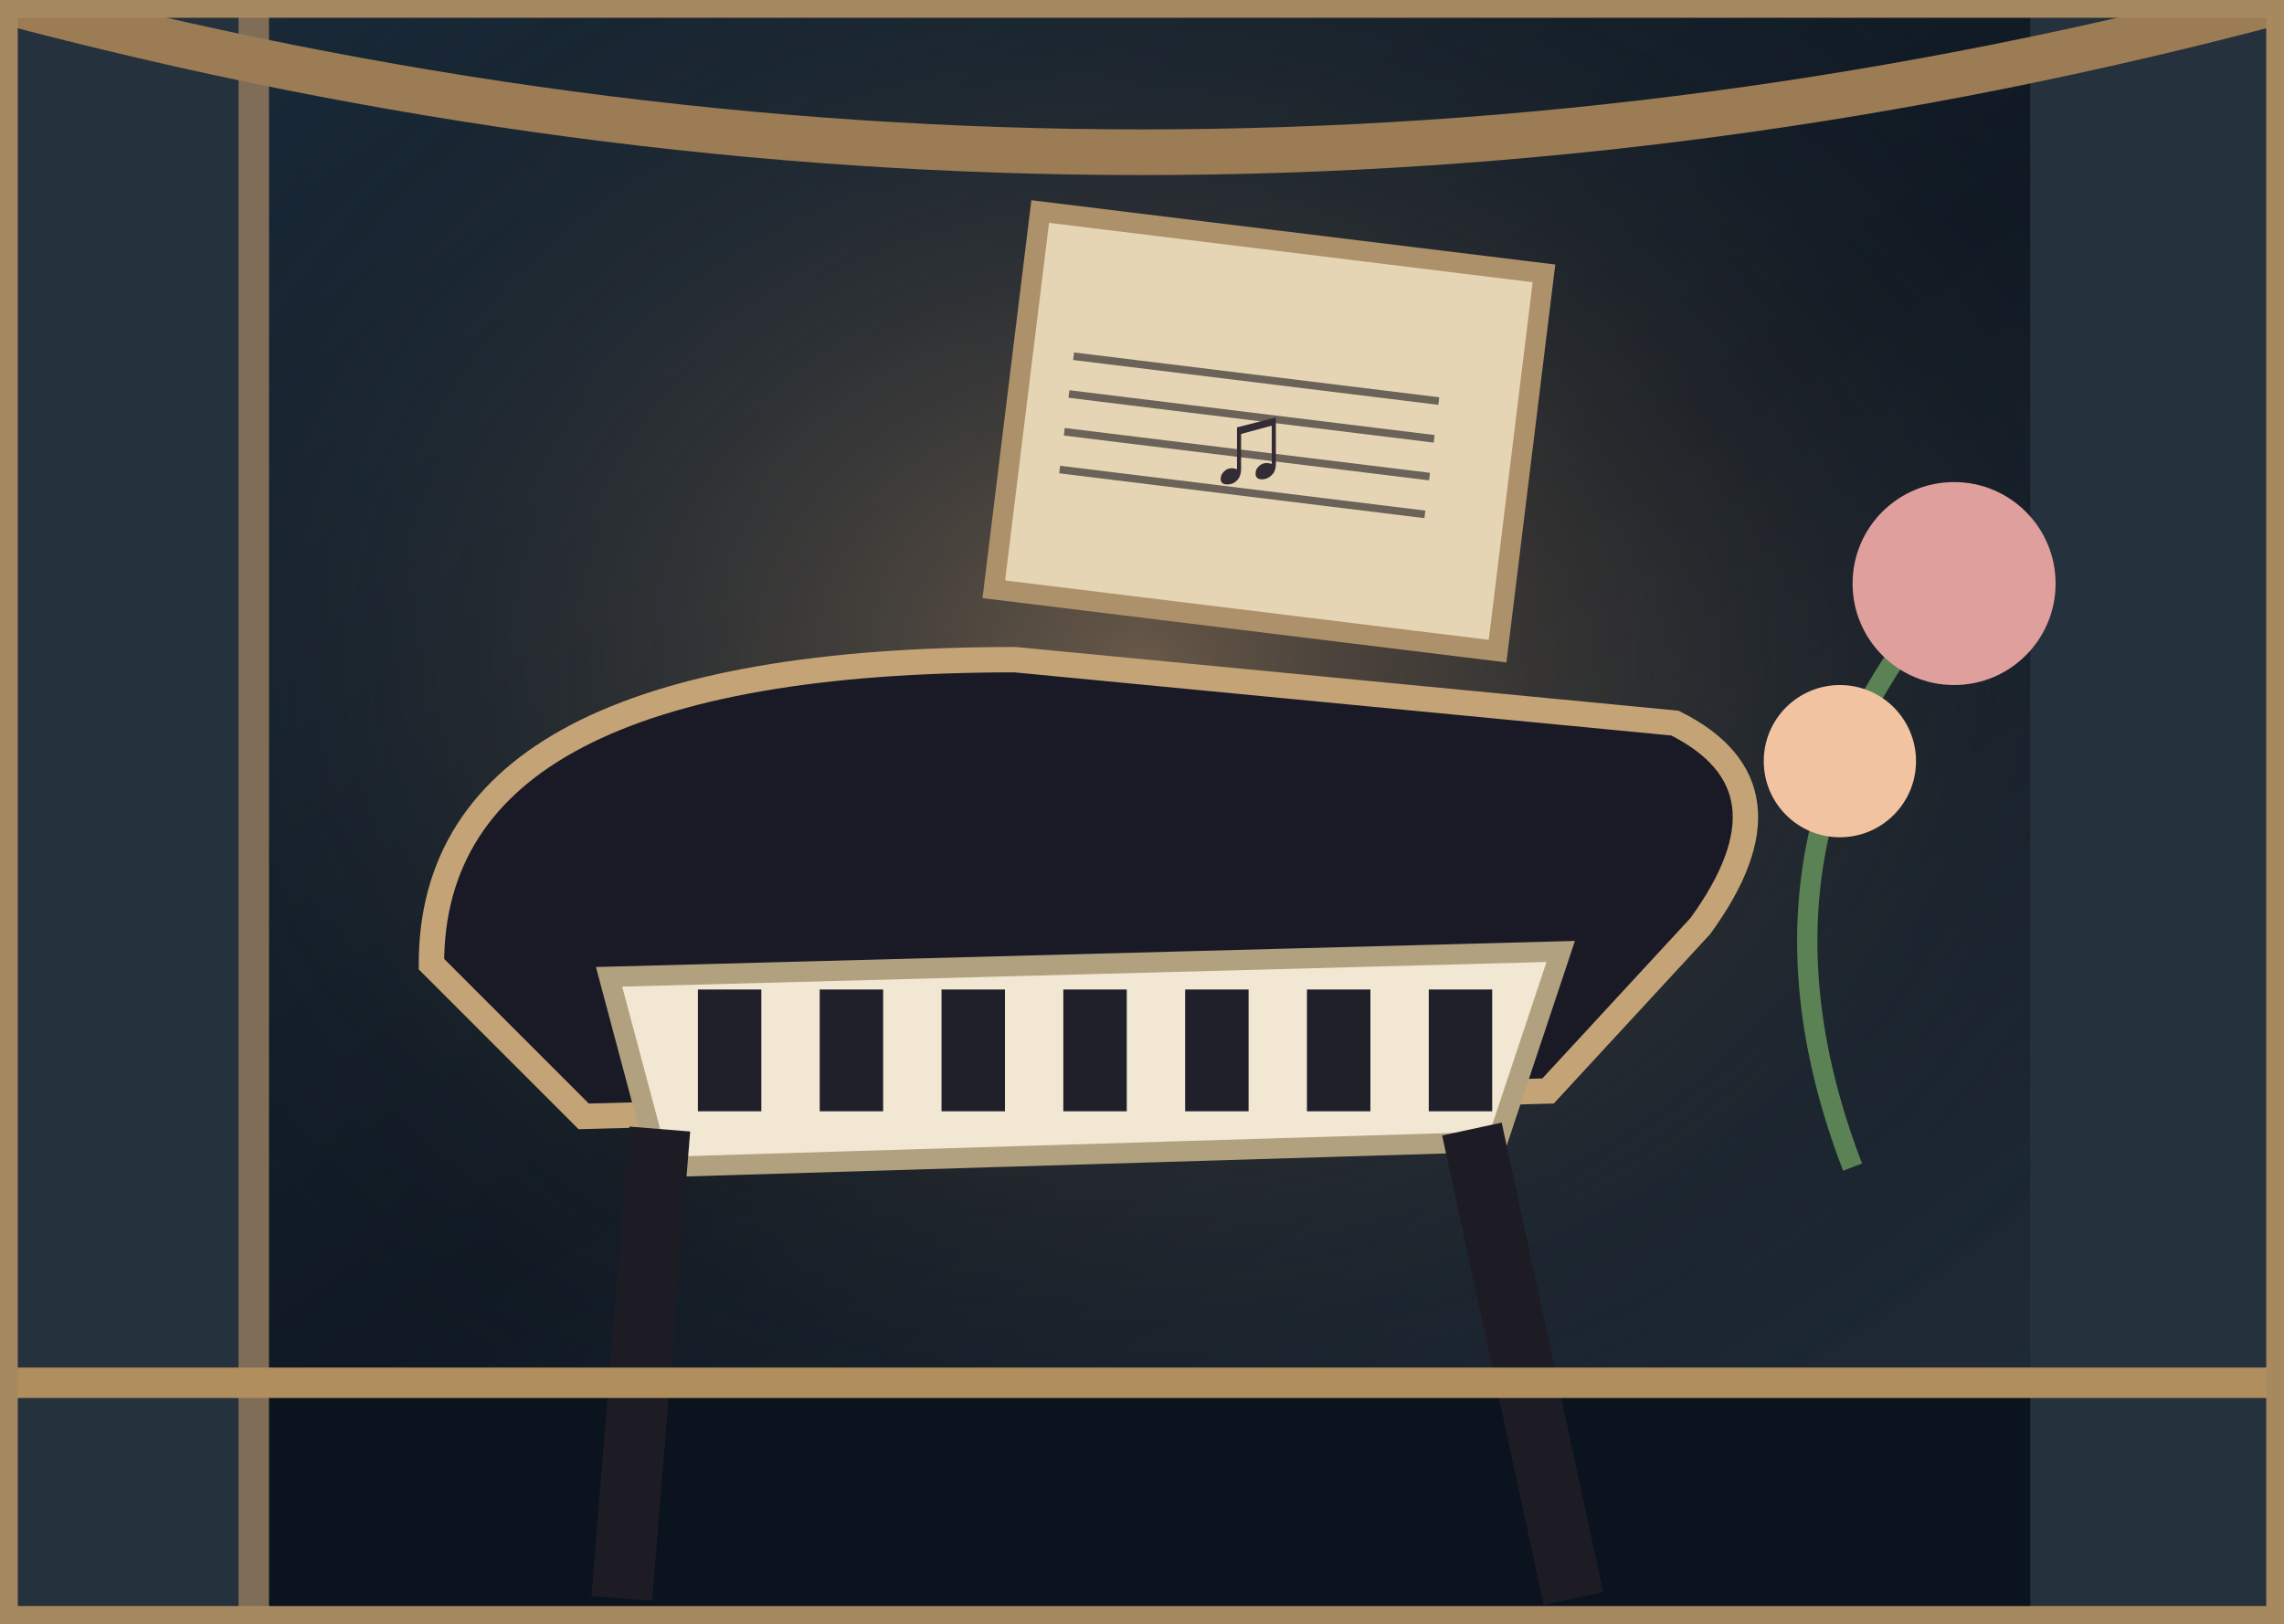
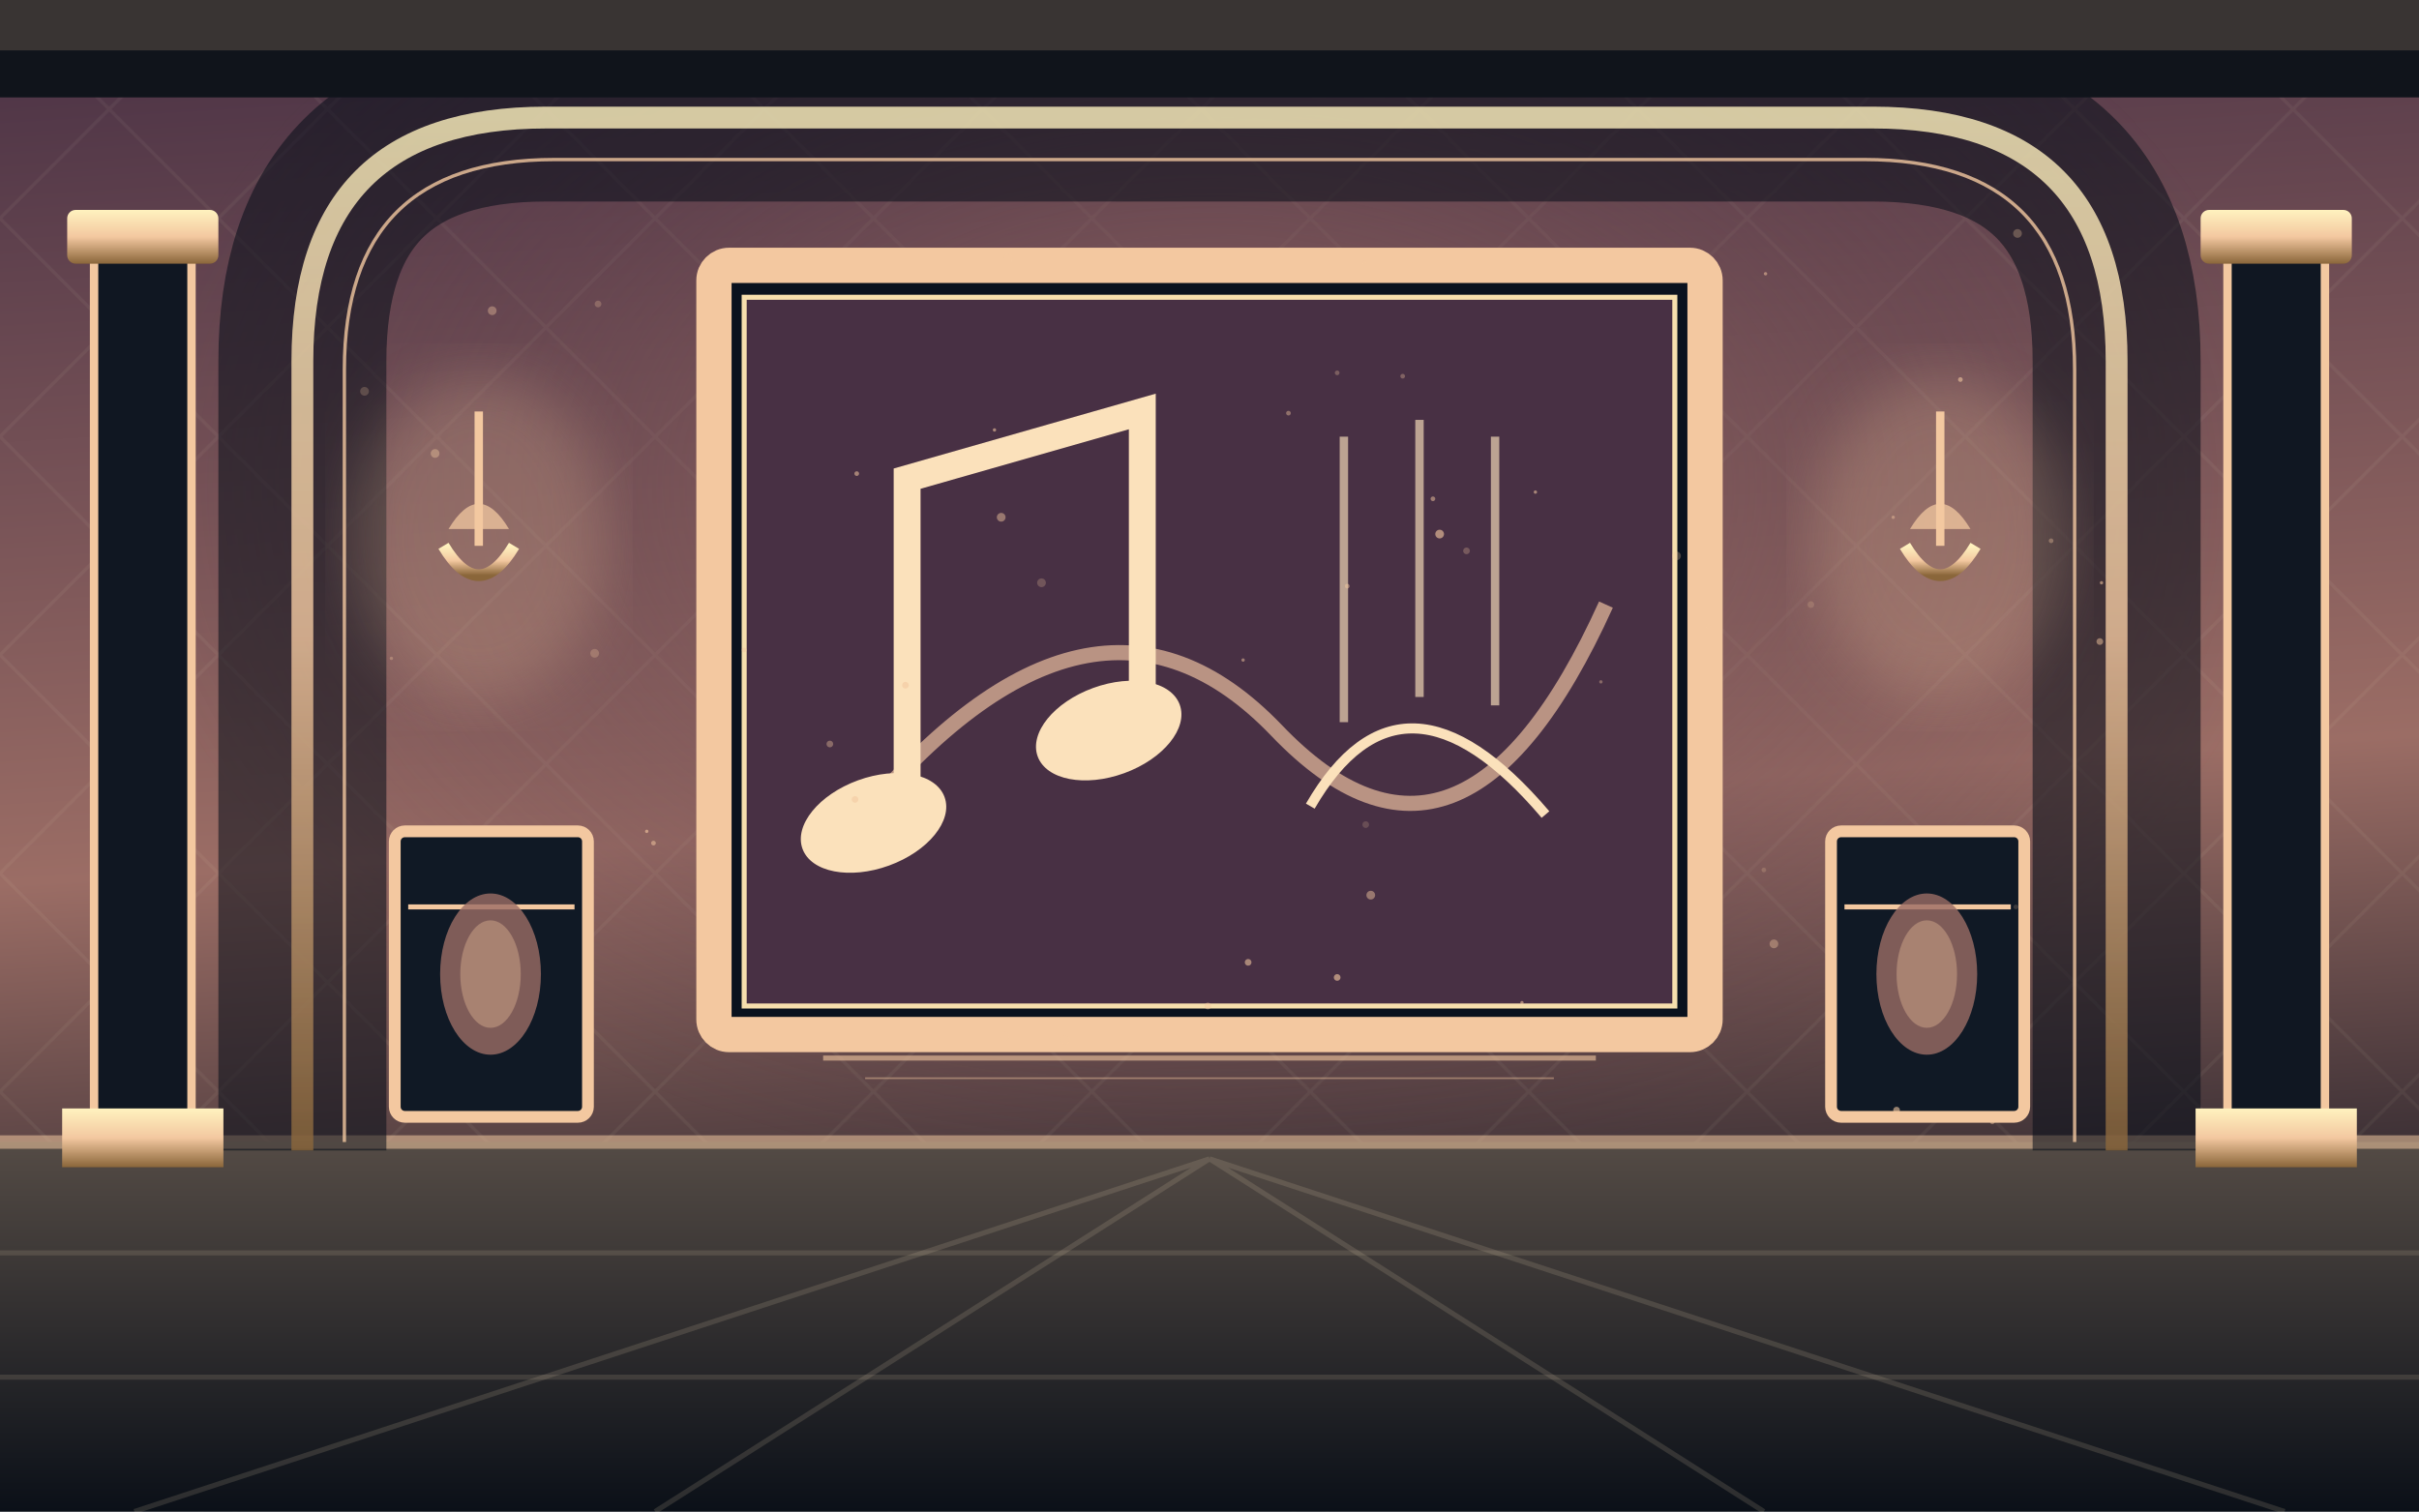
- <svg xmlns="http://www.w3.org/2000/svg" viewBox="0 0 900 640">
+ <svg xmlns="http://www.w3.org/2000/svg" viewBox="0 0 1440 900">
  <defs>
-     <radialGradient id="gl">
-       <stop stop-color="#e0ad78" stop-opacity=".42" />
-       <stop offset="1" stop-color="#06121e" stop-opacity="0" />
+     <radialGradient id="light">
+       <stop stop-color="#9b6d65" stop-opacity=".78" />
+       <stop offset="1" stop-color="#483044" stop-opacity="0" />
    </radialGradient>
-     <linearGradient id="wall" x2="1" y2="1">
-       <stop stop-color="#1a2b3a" />
-       <stop offset=".5" stop-color="#101923" />
-       <stop offset="1" stop-color="#24303d" />
+     <linearGradient id="wall" x2=".1" y2="1">
+       <stop stop-color="#483044" />
+       <stop offset=".58" stop-color="#9b6d65" />
+       <stop offset="1" stop-color="#080f1b" />
    </linearGradient>
+     <linearGradient id="floor" x2="0" y2="1">
+       <stop stop-color="#544b45" />
+       <stop offset="1" stop-color="#0b1018" />
+     </linearGradient>
+     <linearGradient id="gold" x2="0" y2="1">
+       <stop stop-color="#fff2bf" />
+       <stop offset=".5" stop-color="#f3c8a0" />
+       <stop offset="1" stop-color="#8a663a" />
+     </linearGradient>
+     <filter id="glow">
+       <feGaussianBlur stdDeviation="17" />
+     </filter>
+     <filter id="shadow">
+       <feGaussianBlur stdDeviation="10" />
+     </filter>
+     <pattern id="marble" width="130" height="130" patternUnits="userSpaceOnUse">
+       <path d="M0 0L130 130M130 0L0 130" stroke="#fff7d5" opacity=".05" stroke-width="2" />
+     </pattern>
  </defs>
-   <rect width="900" height="640" fill="url(#wall)" />
-   <ellipse cx="450" cy="260" rx="450" ry="360" fill="url(#gl)" />
-   <path d="M0 550L900 550L900 640L0 640Z" fill="#0a131e" />
-   <path d="M0 0L100 0L100 640L0 640M800 0L900 0L900 640L800 640" fill="#25313d" stroke="#806d58" stroke-width="12" />
-   <path d="M0 0Q450 120 900 0" fill="none" stroke="#9b7c54" stroke-width="18" />
-   <path d="M170 380Q170 260 400 260L660 285Q710 310 670 365L610 430L230 440Z" fill="#1a1a26" stroke="#c4a477" stroke-width="10" />
-   <path d="M240 385L615 375L590 450L260 460Z" fill="#f1e7d3" stroke="#b1a17e" stroke-width="8" />
-   <rect x="275" y="390" width="25" height="48" fill="#20202b" />
-   <rect x="323" y="390" width="25" height="48" fill="#20202b" />
-   <rect x="371" y="390" width="25" height="48" fill="#20202b" />
-   <rect x="419" y="390" width="25" height="48" fill="#20202b" />
-   <rect x="467" y="390" width="25" height="48" fill="#20202b" />
-   <rect x="515" y="390" width="25" height="48" fill="#20202b" />
-   <rect x="563" y="390" width="25" height="48" fill="#20202b" />
-   <path d="M260 445L245 630M580 445L620 630" stroke="#1d1c24" stroke-width="24" />
-   <rect x="400" y="95" width="200" height="150" fill="#e6d5b5" stroke="#ad916a" stroke-width="8" transform="rotate(7 500 170)" />
-   <path d="M420 150L565 150M420 165L565 165M420 180L565 180M420 195L565 195" stroke="#6b6259" stroke-width="3" transform="rotate(7 500 170)" />
-   <text x="475" y="190" font-size="45" fill="#342c35">♫</text>
-   <path d="M730 460Q680 330 770 230" fill="none" stroke="#5b8254" stroke-width="8" />
-   <circle cx="770" cy="230" r="40" fill="#df9f9d" />
-   <circle cx="725" cy="300" r="30" fill="#f2c3a1" />
-   <path d="M0 545L900 545" stroke="#b08e5e" stroke-width="12" />
-   <rect x="0" y="0" width="900" height="640" fill="none" stroke="#a78960" stroke-width="14" />
+   <rect width="1440" height="900" fill="url(#wall)" />
+   <rect width="1440" height="900" fill="url(#marble)" />
+   <ellipse cx="720" cy="290" rx="660" ry="420" fill="url(#light)" />
+   <path d="M0 680L1440 680 1440 900H0Z" fill="url(#floor)" />
+   <path d="M0 680L1440 680" stroke="#f3c8a0" opacity=".55" stroke-width="8" />
+   <path d="M720 690L80 900M720 690L1360 900M720 690L390 900M720 690L1050 900" stroke="#e6d3ac" opacity=".15" stroke-width="3" />
+   <path d="M0 820H1440M0 746H1440" stroke="#e6d3ac" opacity=".14" stroke-width="3" />
+   <path d="M180 685V215Q180 70 325 70H1115Q1260 70 1260 215V685" fill="none" stroke="#060d17" stroke-width="100" opacity=".55" />
+   <path d="M180 685V215Q180 70 325 70H1115Q1260 70 1260 215V685" fill="none" stroke="url(#gold)" stroke-width="13" opacity=".8" />
+   <path d="M205 680V220Q205 95 330 95H1110Q1235 95 1235 220V680" fill="none" stroke="#f3c8a0" stroke-width="2" opacity=".8" />
+   <path d="M0 0H1440V58H0Z" fill="#10141b" />
+   <path d="M0 58H1440" stroke="url(#gold)" stroke-width="10" />
+   <path d="M0 0H1440V30H0Z" fill="#f3c8a0" opacity=".18" />
+   <rect x="56" y="130" width="58" height="555" fill="#101722" stroke="#f3c8a0" stroke-width="5" />
+   <rect x="40" y="125" width="90" height="32" rx="5" fill="url(#gold)" />
+   <rect x="37" y="660" width="96" height="35" fill="url(#gold)" />
+   <rect x="1326" y="130" width="58" height="555" fill="#101722" stroke="#f3c8a0" stroke-width="5" />
+   <rect x="1310" y="125" width="90" height="32" rx="5" fill="url(#gold)" />
+   <rect x="1307" y="660" width="96" height="35" fill="url(#gold)" />
+   <ellipse cx="285" cy="320" rx="76" ry="96" fill="#f3c8a0" opacity=".22" filter="url(#glow)" />
+   <path d="M285 245V325" stroke="#f3c8a0" stroke-width="5" />
+   <path d="M264 325Q285 360 306 325" fill="none" stroke="url(#gold)" stroke-width="7" />
+   <path d="M267 315Q285 285 303 315" fill="#f3c8a0" opacity=".75" />
+   <ellipse cx="1155" cy="320" rx="76" ry="96" fill="#f3c8a0" opacity=".22" filter="url(#glow)" />
+   <path d="M1155 245V325" stroke="#f3c8a0" stroke-width="5" />
+   <path d="M1134 325Q1155 360 1176 325" fill="none" stroke="url(#gold)" stroke-width="7" />
+   <path d="M1137 315Q1155 285 1173 315" fill="#f3c8a0" opacity=".75" />
+   <rect x="425" y="158" width="590" height="458" rx="9" fill="#0a121e" stroke="#f3c8a0" stroke-width="21" />
+   <rect x="443" y="177" width="554" height="422" fill="#483044" stroke="#f6dfad" stroke-width="3" />
+   <path d="M510 490Q650 320 760 435T956 360" stroke="#f6c8a5" stroke-width="9" fill="none" opacity=".65" />
+   <path d="M540 480V285L680 245V425" fill="none" stroke="#fbe1bb" stroke-width="16" />
+   <ellipse cx="520" cy="490" rx="45" ry="27" fill="#fbe1bb" transform="rotate(-20 520 490)" />
+   <ellipse cx="660" cy="435" rx="45" ry="27" fill="#fbe1bb" transform="rotate(-20 660 435)" />
+   <path d="M800 260V430M845 250V415M890 260V420" stroke="#fbe1bb" stroke-width="5" opacity=".65" />
+   <path d="M780 480Q835 385 920 485" fill="none" stroke="#fbe1bb" stroke-width="6" />
+   <rect x="235" y="495" width="115" height="170" rx="6" fill="#101925" stroke="#f3c8a0" stroke-width="7" />
+   <path d="M243 540H342" stroke="#f3c8a0" stroke-width="3" />
+   <ellipse cx="292" cy="580" rx="30" ry="48" fill="#9b6d65" opacity=".8" />
+   <ellipse cx="292" cy="580" rx="18" ry="32" fill="#f3c8a0" opacity=".35" />
+   <rect x="1090" y="495" width="115" height="170" rx="6" fill="#101925" stroke="#f3c8a0" stroke-width="7" />
+   <path d="M1098 540H1197" stroke="#f3c8a0" stroke-width="3" />
+   <ellipse cx="1147" cy="580" rx="30" ry="48" fill="#9b6d65" opacity=".8" />
+   <ellipse cx="1147" cy="580" rx="18" ry="32" fill="#f3c8a0" opacity=".35" />
+   <circle cx="1167" cy="226" r="1.4" fill="#f3c8a0" opacity="0.58" />
+   <circle cx="1051" cy="163" r="1" fill="#f3c8a0" opacity="0.52" />
+   <circle cx="873" cy="328" r="2" fill="#f3c8a0" opacity="0.27" />
+   <circle cx="1186" cy="668" r="1.4" fill="#f3c8a0" opacity="0.44" />
+   <circle cx="620" cy="347" r="2.6" fill="#f3c8a0" opacity="0.24" />
+   <circle cx="1056" cy="562" r="2.6" fill="#f3c8a0" opacity="0.37" />
+   <circle cx="389" cy="502" r="1.4" fill="#f3c8a0" opacity="0.52" />
+   <circle cx="740" cy="393" r="1" fill="#f3c8a0" opacity="0.50" />
+   <circle cx="592" cy="256" r="1" fill="#f3c8a0" opacity="0.58" />
+   <circle cx="510" cy="282" r="1.4" fill="#f3c8a0" opacity="0.54" />
+   <circle cx="509" cy="476" r="2" fill="#f3c8a0" opacity="0.55" />
+   <circle cx="813" cy="491" r="2" fill="#f3c8a0" opacity="0.19" />
+   <circle cx="719" cy="599" r="2" fill="#f3c8a0" opacity="0.44" />
+   <circle cx="1251" cy="347" r="1" fill="#f3c8a0" opacity="0.56" />
+   <circle cx="1250" cy="382" r="2" fill="#f3c8a0" opacity="0.49" />
+   <circle cx="1050" cy="518" r="1.4" fill="#f3c8a0" opacity="0.21" />
+   <circle cx="1201" cy="139" r="2.6" fill="#f3c8a0" opacity="0.30" />
+   <circle cx="354" cy="389" r="2.6" fill="#f3c8a0" opacity="0.26" />
+   <circle cx="812" cy="156" r="1" fill="#f3c8a0" opacity="0.61" />
+   <circle cx="1127" cy="308" r="1" fill="#f3c8a0" opacity="0.43" />
+   <circle cx="1078" cy="360" r="2" fill="#f3c8a0" opacity="0.19" />
+   <circle cx="906" cy="597" r="1" fill="#f3c8a0" opacity="0.56" />
+   <circle cx="816" cy="533" r="2.6" fill="#f3c8a0" opacity="0.47" />
+   <circle cx="796" cy="222" r="1.4" fill="#f3c8a0" opacity="0.30" />
+   <circle cx="1221" cy="322" r="1.4" fill="#f3c8a0" opacity="0.36" />
+   <circle cx="835" cy="224" r="1.4" fill="#f3c8a0" opacity="0.33" />
+   <circle cx="356" cy="181" r="2" fill="#f3c8a0" opacity="0.26" />
+   <circle cx="494" cy="443" r="2" fill="#f3c8a0" opacity="0.38" />
+   <circle cx="596" cy="308" r="2.6" fill="#f3c8a0" opacity="0.47" />
+   <circle cx="385" cy="495" r="1" fill="#f3c8a0" opacity="0.61" />
+   <circle cx="1129" cy="661" r="2" fill="#f3c8a0" opacity="0.60" />
+   <circle cx="1007" cy="603" r="1.4" fill="#f3c8a0" opacity="0.54" />
+   <circle cx="796" cy="582" r="2" fill="#f3c8a0" opacity="0.61" />
+   <circle cx="802" cy="349" r="1.4" fill="#f3c8a0" opacity="0.48" />
+   <circle cx="293" cy="185" r="2.6" fill="#f3c8a0" opacity="0.38" />
+   <circle cx="1017" cy="373" r="1.4" fill="#f3c8a0" opacity="0.54" />
+   <circle cx="998" cy="331" r="2.6" fill="#f3c8a0" opacity="0.28" />
+   <circle cx="634" cy="619" r="2.6" fill="#f3c8a0" opacity="0.25" />
+   <circle cx="853" cy="297" r="1.4" fill="#f3c8a0" opacity="0.50" />
+   <circle cx="600" cy="154" r="2.6" fill="#f3c8a0" opacity="0.50" />
+   <circle cx="539" cy="408" r="2" fill="#f3c8a0" opacity="0.59" />
+   <circle cx="857" cy="318" r="2.6" fill="#f3c8a0" opacity="0.61" />
+   <circle cx="259" cy="270" r="2.6" fill="#f3c8a0" opacity="0.39" />
+   <circle cx="767" cy="246" r="1.4" fill="#f3c8a0" opacity="0.42" />
+   <circle cx="1200" cy="540" r="1.4" fill="#f3c8a0" opacity="0.19" />
+   <circle cx="953" cy="406" r="1" fill="#f3c8a0" opacity="0.37" />
+   <circle cx="443" cy="387" r="1.4" fill="#f3c8a0" opacity="0.48" />
+   <circle cx="914" cy="293" r="1" fill="#f3c8a0" opacity="0.56" />
+   <circle cx="743" cy="573" r="2" fill="#f3c8a0" opacity="0.57" />
+   <circle cx="598" cy="617" r="2.6" fill="#f3c8a0" opacity="0.39" />
+   <circle cx="233" cy="392" r="1" fill="#f3c8a0" opacity="0.33" />
+   <circle cx="217" cy="233" r="2.6" fill="#f3c8a0" opacity="0.22" />
+   <path d="M490 630H950" stroke="#f3c8a0" stroke-width="3" opacity=".6" />
+   <path d="M515 642H925" stroke="#f3c8a0" stroke-width="1" opacity=".45" />
</svg>
